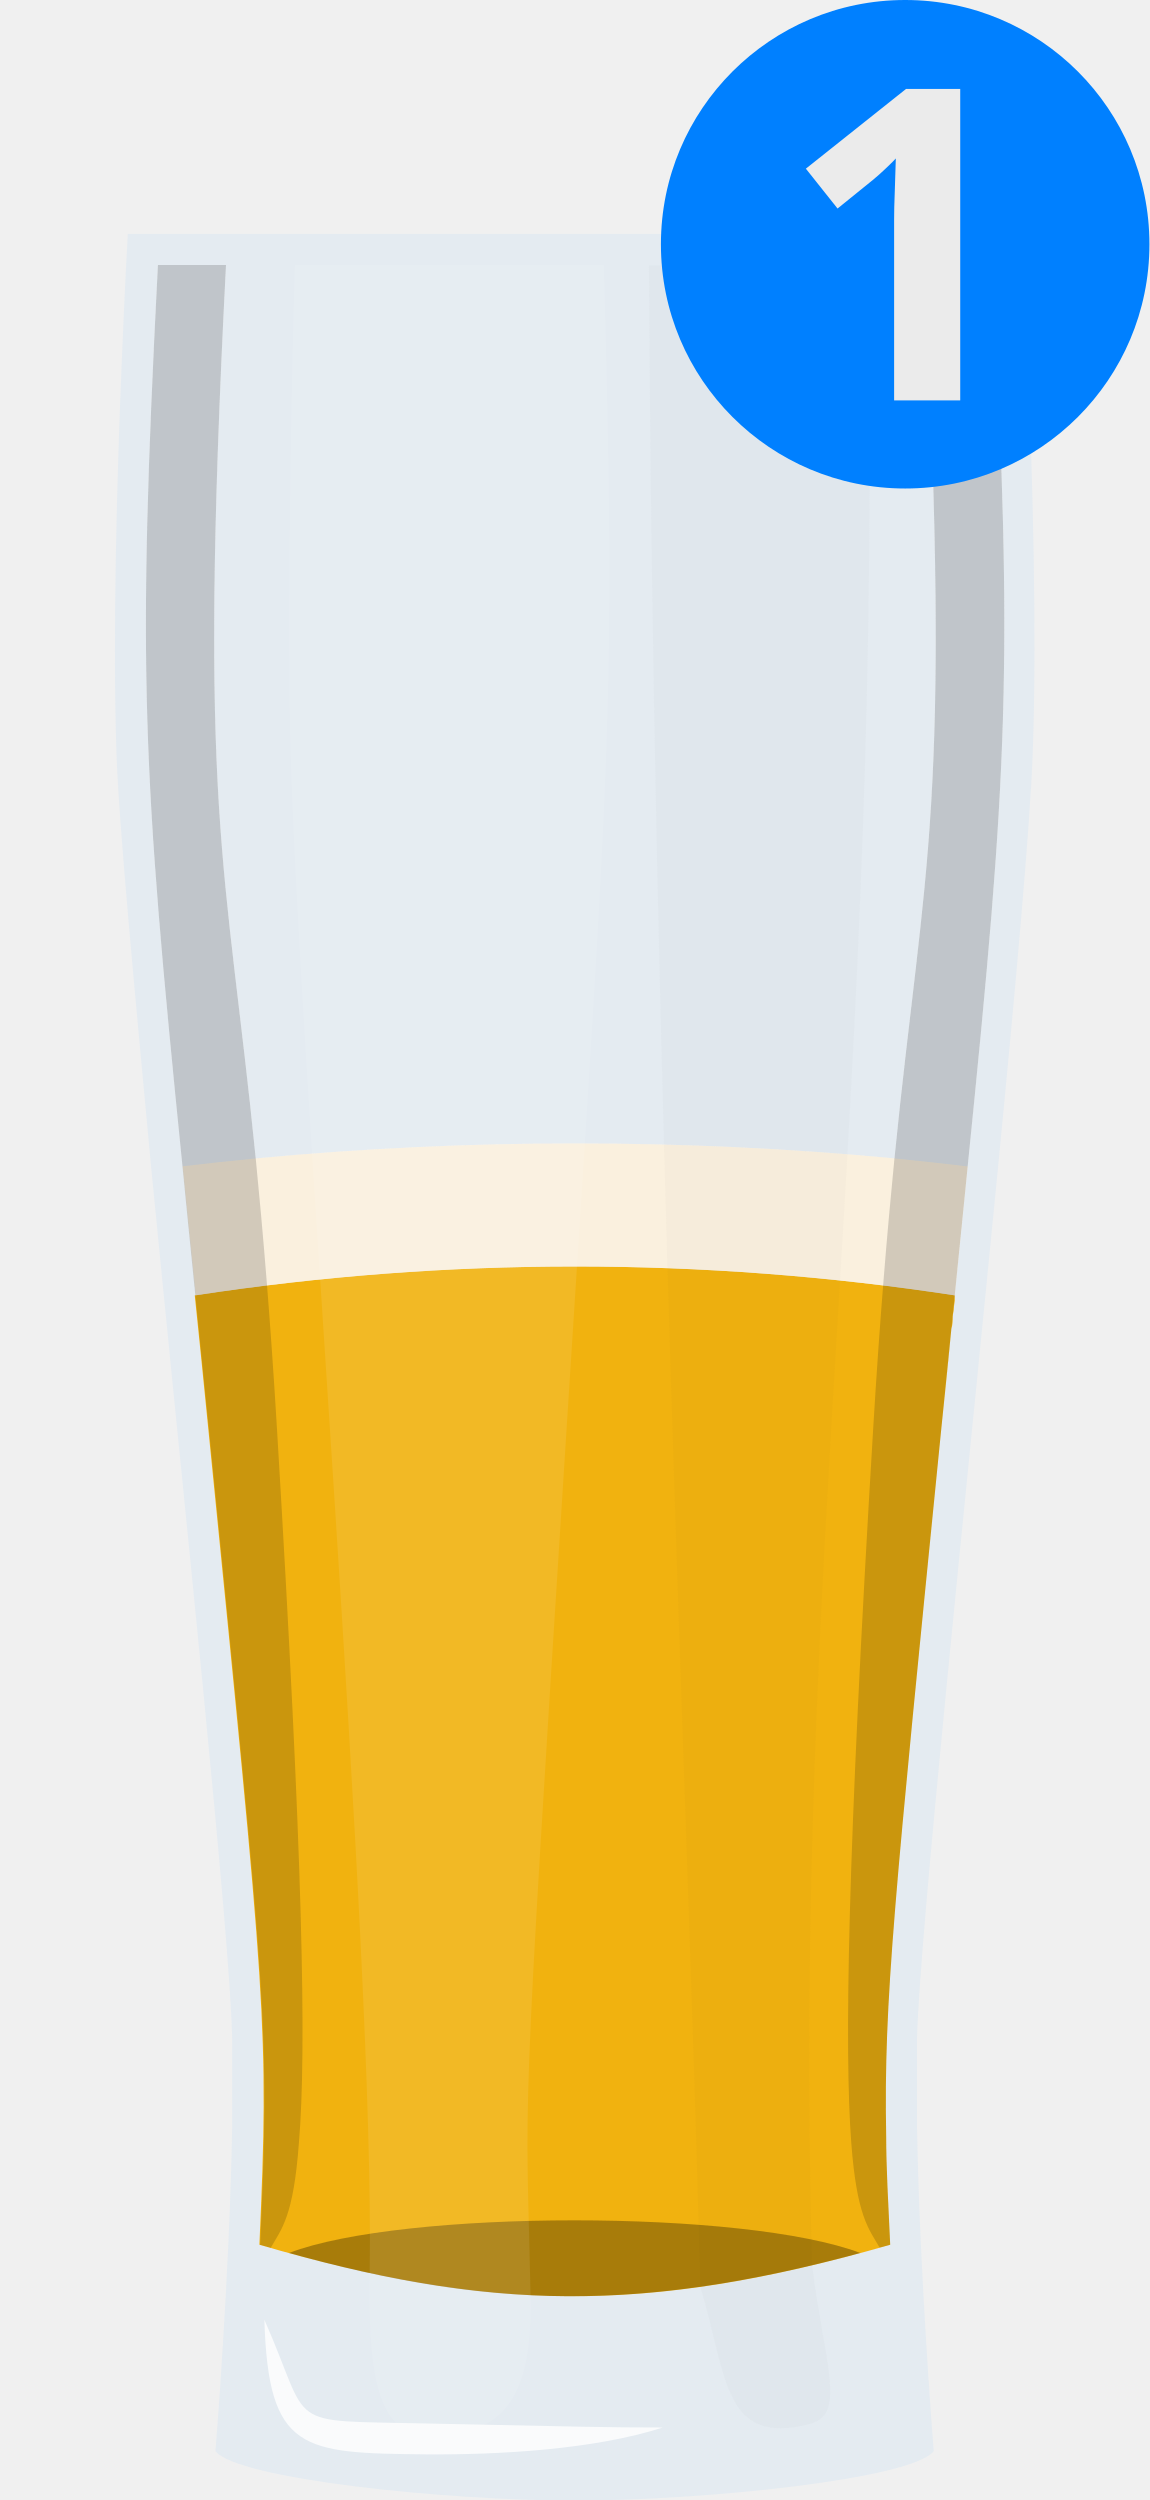
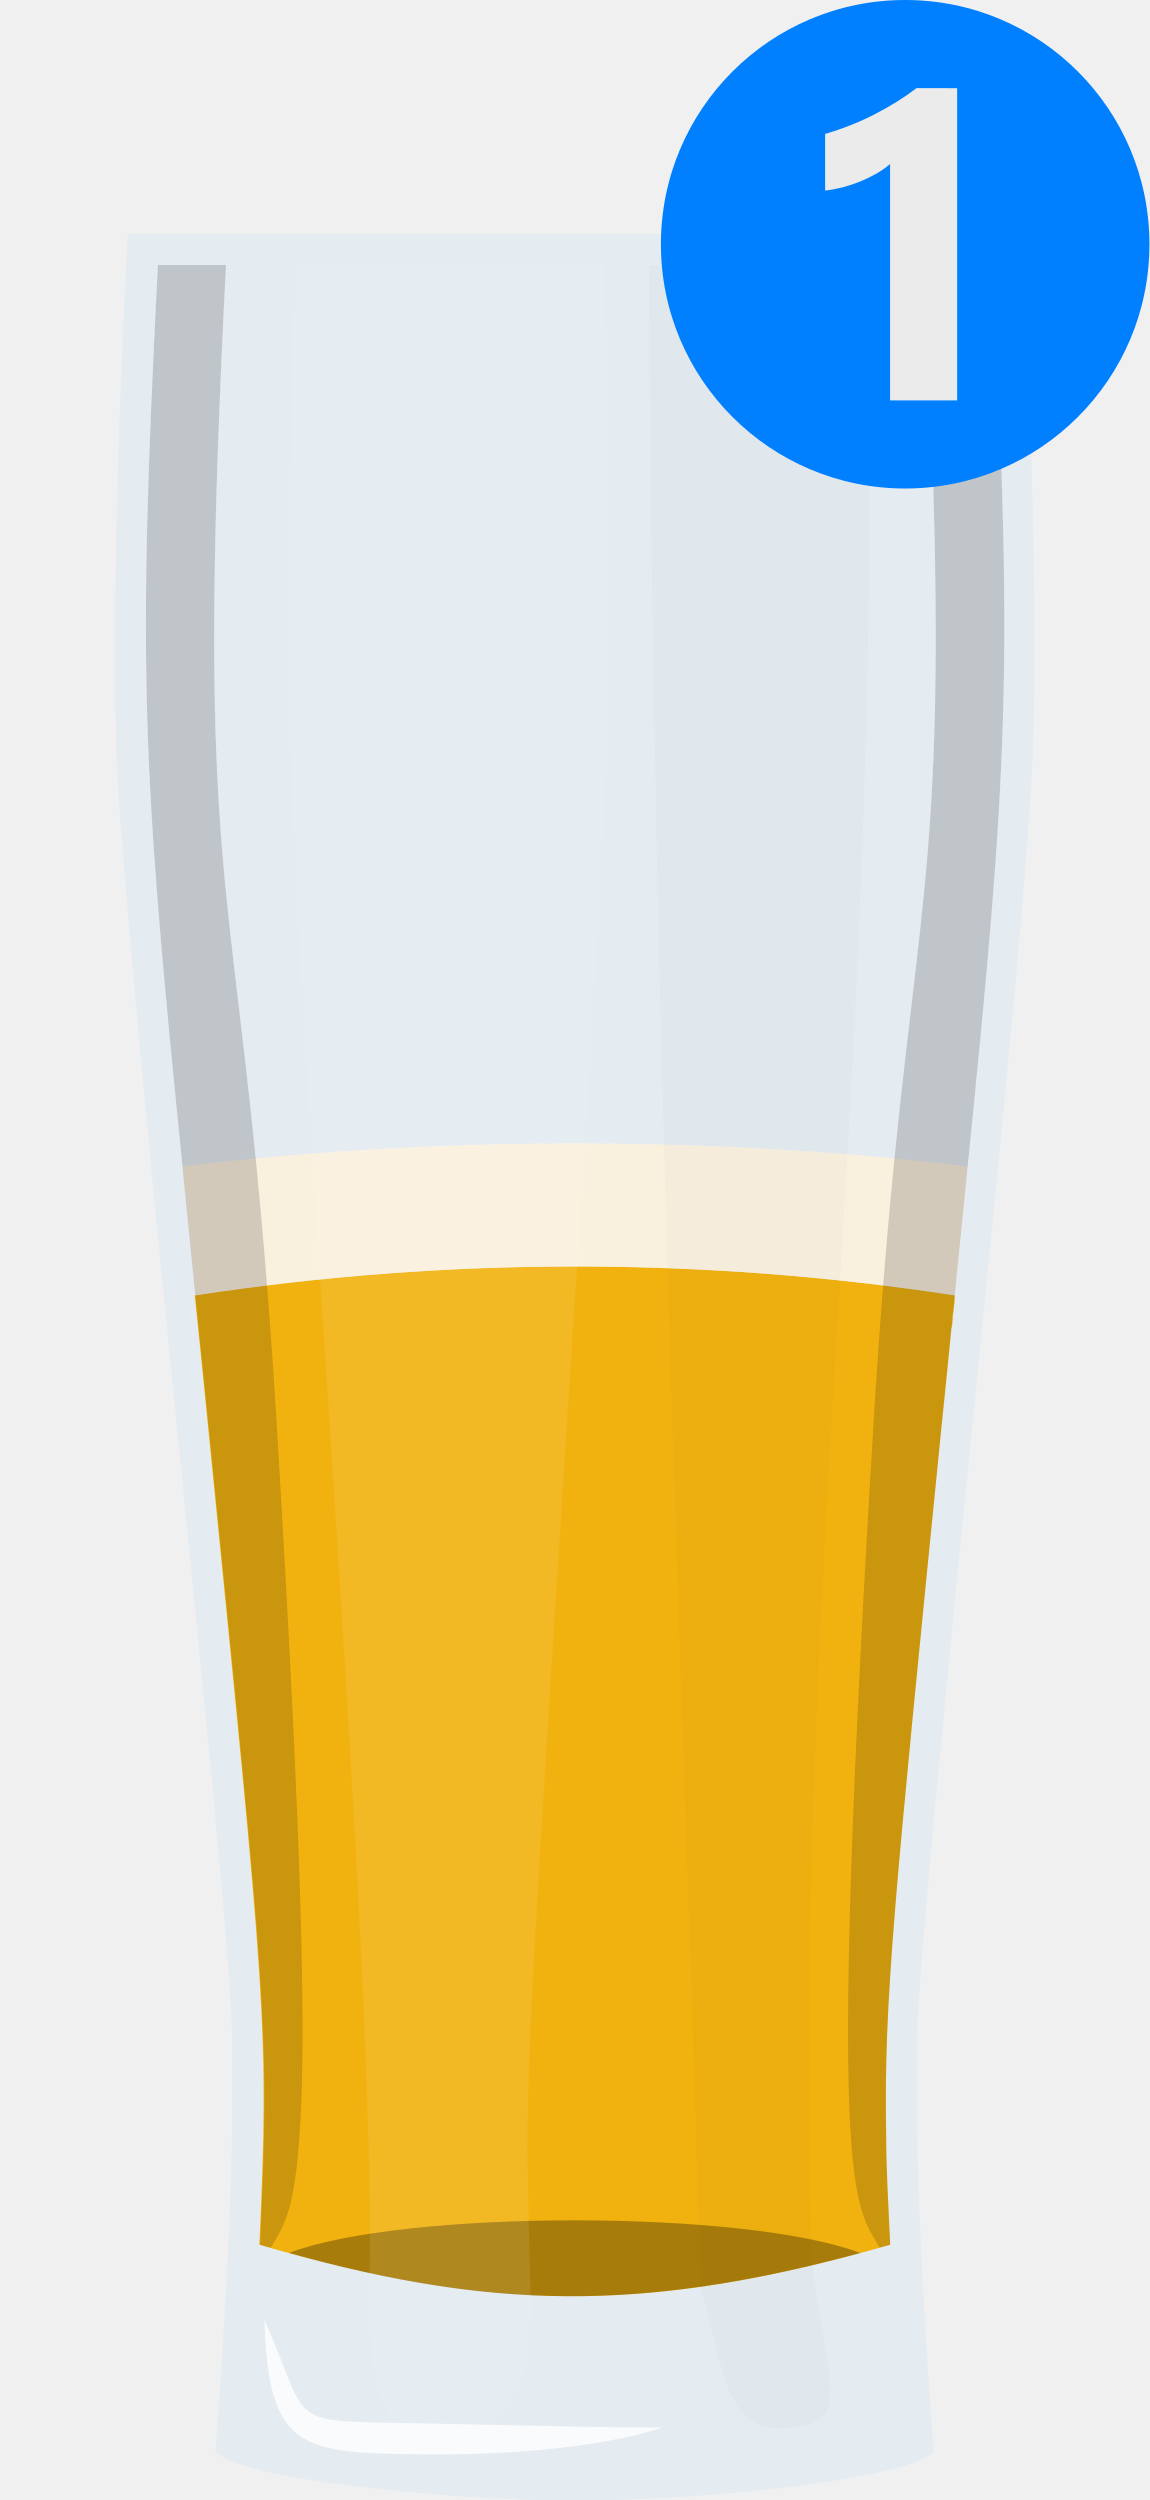
<svg xmlns="http://www.w3.org/2000/svg" viewBox="0 0 40 87" version="1.1" id="svg40" width="40" height="87">
  <defs id="defs4">
    <style id="style2">.cls-1{isolation:isolate;}.cls-2{fill:#e4ebf1;}.cls-3{fill:#c99628;}.cls-4{fill:#b2b2b2;}.cls-11,.cls-5{fill:#fff;}.cls-5{opacity:0.8;}.cls-6{fill:none;}.cls-7{fill:#fff1da;}.cls-8{mix-blend-mode:multiply;}.cls-9{fill:#f2f2f2;}.cls-10{opacity:0.3;}.cls-12{fill:#ccc;}.cls-13{fill:#432100;}</style>
    <style id="style861">.cls-1{isolation:isolate;}.cls-2{fill:#e4ebf1;}.cls-3{fill:#f1b20f;}.cls-4{fill:#fff1da;}.cls-5{fill:#b2b2b2;}.cls-6{mix-blend-mode:multiply;}.cls-7{fill:#f2f2f2;}.cls-8{opacity:0.3;}.cls-11,.cls-9{fill:#fff;}.cls-10{fill:#ccc;}.cls-11{opacity:0.8;}.cls-12{fill:none;}.cls-13{fill:#674019;}</style>
    <style id="style893">.cls-1{isolation:isolate;}.cls-2{fill:#e4ebf1;}.cls-3{fill:none;}.cls-4{fill:#f1b20f;}.cls-5{fill:#fff1da;}.cls-6{fill:#b2b2b2;}.cls-7{mix-blend-mode:multiply;}.cls-8{fill:#f2f2f2;}.cls-9{opacity:0.3;}.cls-10,.cls-12{fill:#fff;}.cls-11{fill:#ccc;}.cls-12{opacity:0.8;}</style>
  </defs>
  <g id="g933" class="cls-1" style="isolation:isolate" transform="matrix(0.6674517,0,0,0.6674517,4.000362,8.141183)">
    <g data-name="Layer 2" id="Layer_2">
      <g data-name="Layer 1" id="Layer_1-2">
        <path id="path897" d="M 47.6,6.78 C 47.43,2.78 47.28,0 47.28,0 H 0.67 C 0.67,0 0.51,2.78 0.35,6.79 0.11,12.56 -0.13,20.87 0.08,27.12 0.21,30.84 1,39.18 1.9,48.8 3.63,66.54 6,88.62 6.11,94.07 c 0,1.46 0,3.06 0,4.7 -0.14,7.86 -0.87,16.83 -0.87,16.83 1.11,1.45 11.94,2.58 18.73,2.58 6.79,0 17.62,-1.13 18.72,-2.58 0,0 -0.73,-9 -0.87,-16.84 0,-1.64 0,-3.24 0,-4.69 0.14,-5.45 2.48,-27.53 4.21,-45.27 0.94,-9.62 1.69,-18 1.82,-21.68 C 48.08,20.87 47.84,12.55 47.6,6.78 Z m -3.14,41.84 c -0.39,3.94 -0.85,8.44 -1.38,13.72 -2.44,24.47 -3,29.79 -2.87,36.79 0,1.7 0.11,3.51 0.21,5.71 l -0.55,0.15 c -0.58,-1 -1.19,-1.64 -1.48,-5.47 a 66.14,66.14 0 0 1 -28.8,0 C 9.31,103.35 8.7,104 8.12,105 l -0.55,-0.15 c 0.09,-2.19 0.17,-4 0.2,-5.69 C 7.91,92.16 7.35,86.85 4.9,62.35 4.37,57.06 3.9,52.56 3.52,48.62 1.43,27.9 1.15,22.8 2.24,1.62 H 5.79 C 4.31,30.3 5.76,32.44 7.34,48.2 a 178.1,178.1 0 0 1 33.3,0 c 1.58,-15.78 3,-17.91 1.55,-46.61 h 3.56 c 1.08,21.21 0.81,26.3 -1.29,47.03 z" class="cls-2" style="fill:#e4ebf1" />
        <path id="path899" d="m 44.46,48.62 c -0.39,3.94 -0.85,8.44 -1.38,13.72 -2.44,24.47 -3,29.79 -2.87,36.79 0,1.7 0.11,3.51 0.21,5.71 l -0.55,0.15 c -0.58,-1 -1.19,-1.64 -1.48,-5.47 a 66.14,66.14 0 0 1 -28.8,0 C 9.31,103.35 8.7,104 8.12,105 l -0.55,-0.15 c 0.09,-2.19 0.17,-4 0.2,-5.69 C 7.91,92.16 7.35,86.85 4.9,62.35 4.37,57.06 3.9,52.56 3.52,48.62 1.43,27.9 1.15,22.8 2.24,1.62 H 5.79 C 4.31,30.3 5.76,32.44 7.34,48.2 a 178.1,178.1 0 0 1 33.3,0 c 1.58,-15.78 3,-17.91 1.55,-46.61 h 3.56 c 1.08,21.21 0.81,26.3 -1.29,47.03 z" class="cls-2" style="fill:#e4ebf1" />
        <path id="path901" d="m 43.79,55.34 a 131,131 0 0 0 -39.59,0 v 0 C 1.48,28.93 1,25 2.2,1.61 H 45.75 C 47,24.94 46.48,28.84 43.79,55.34 Z" class="cls-3" style="fill:none" />
        <path id="path903" d="m 43.78,55.34 c 0,0.36 -0.07,0.73 -0.1,1.1 0,0.21 0,0.42 -0.07,0.63 q -0.16,1.6 -0.33,3.33 c -0.07,0.63 -0.13,1.28 -0.2,1.94 -2.44,24.47 -3,29.79 -2.87,36.79 0,1.71 0.11,3.51 0.21,5.71 -12.86,3.7 -21,3.46 -32.89,0 C 8.04,93.45 7.88,92.52 4.87,62.34 q -0.37,-3.75 -0.71,-7 v 0 a 131,131 0 0 1 39.62,0 z" class="cls-4" style="fill:#f1b20f" />
        <path id="path905" d="m 43.28,60.4 q 0.16,-1.73 0.33,-3.33 c -0.1,1.07 -0.22,2.18 -0.33,3.33 z" class="cls-4" style="fill:#f1b20f" />
        <path id="path907" d="m 43.79,55.34 c 0,0.36 -0.07,0.73 -0.11,1.1 0,-0.37 0.07,-0.74 0.1,-1.1 z" class="cls-4" style="fill:#f1b20f" />
        <path id="path909" d="m 44.46,48.62 c -0.21,2.07 -0.43,4.3 -0.67,6.72 v 0 a 131,131 0 0 0 -39.58,0 C 3.96,52.92 3.74,50.69 3.53,48.61 4.8,48.46 6.08,48.32 7.35,48.2 a 178.1,178.1 0 0 1 33.3,0 c 1.26,0.13 2.53,0.26 3.81,0.42 z" class="cls-5" style="fill:#fff1da" />
        <path id="path911" d="m 38.86,105.27 c -11.52,3.11 -19.38,2.9 -29.79,0 5.93,-2.27 23.82,-2.27 29.79,0 z" class="cls-6" style="fill:#b2b2b2" />
        <g id="g915" class="cls-7" style="mix-blend-mode:multiply">
          <path id="path913" d="m 36.35,105.9 c 0.63,5.07 1.82,7.78 -0.1,8.28 -4.55,1.2 -4.32,-2.4 -5.73,-7.15 C 29.82,80.09 28.07,44.67 27.84,1.64 h 11.42 c 0.81,43.44 -3.95,66.89 -2.91,104.26 z" class="cls-8" style="fill:#f2f2f2" />
        </g>
        <g id="g919" class="cls-9" style="opacity:0.3">
          <path id="path917" d="m 23.5,63.05 c -2.38,37.39 -2.07,33.29 -1.83,44.42 0.11,5.33 -1.38,7.31 -5.18,7.31 -2.41,0 -3.33,-2 -3.21,-8.46 C 13.56,89.56 9.51,42.54 9.13,26 9,18.35 9.2,7.77 9.38,1.61 h 16.11 c 0.63,23.16 0.35,24.71 -1.99,61.44 z" class="cls-10" style="fill:#ffffff" />
        </g>
        <g id="g923" class="cls-7" style="mix-blend-mode:multiply">
          <path id="path921" d="m 44.46,48.62 c -0.39,3.94 -0.85,8.44 -1.38,13.72 -2.44,24.47 -3,29.79 -2.87,36.79 0,1.7 0.11,3.51 0.21,5.71 l -0.55,0.15 c -0.58,-1 -1.19,-1.64 -1.48,-5.47 -0.36,-4.84 -0.21,-14.8 1.14,-37.18 0.35,-5.84 0.74,-10.37 1.11,-14.12 1.58,-15.78 3,-17.91 1.55,-46.61 h 3.56 c 1.08,21.19 0.81,26.28 -1.29,47.01 z" class="cls-11" style="fill:#cccccc" />
        </g>
        <g id="g927" class="cls-7" style="mix-blend-mode:multiply">
          <path id="path925" d="M 9.59,99.54 C 9.31,103.35 8.7,104 8.12,105 l -0.55,-0.15 c 0.09,-2.19 0.17,-4 0.2,-5.69 C 7.91,92.16 7.35,86.85 4.9,62.35 4.37,57.06 3.9,52.56 3.52,48.62 1.43,27.9 1.15,22.8 2.24,1.62 H 5.79 C 4.31,30.3 5.76,32.44 7.34,48.2 7.71,51.95 8.1,56.49 8.45,62.34 9.8,84.75 10,94.71 9.59,99.54 Z" class="cls-11" style="fill:#cccccc" />
        </g>
        <path id="path929" d="m 7.79,108.75 c 2.54,5.75 0.85,5.23 8.43,5.41 8.17,0.17 9.39,0.21 12.34,0.21 C 25,115.52 20,115.8 16.2,115.77 9.76,115.7 8,115.65 7.79,108.75 Z" class="cls-12" style="opacity:0.8;fill:#ffffff" />
      </g>
    </g>
  </g>
  <g id="g1520" transform="matrix(0.7589286,0,0,0.7589286,-144.4196,-225.8571)">
    <circle style="fill:#0080ff" id="path1269" class="st0" cx="231.8" cy="308.8" r="11.2" />
-     <text style="font-size:20px;font-family:SegoeUI-Bold;fill:#ebebeb" transform="translate(226.0586,315.959)" class="st1 st2 st3" id="text1518">
-       <tspan style="font-style:normal;font-variant:normal;font-weight:bold;font-stretch:normal;font-family:'Segoe UI';-inkscape-font-specification:'Segoe UI Bold'" id="tspan1641">1</tspan>
-     </text>
+     <g aria-label="1" transform="translate(226.0586,315.959)" style="font-size:20px;font-family:SegoeUI-Bold;fill:#ebebeb" id="text1518">
+       <path d="M 8.125,-14.316 V 0 H 5.049 v -10.84 q -0.254,0.225 -0.605,0.43 -0.342,0.195 -0.732,0.361 -0.391,0.156 -0.811,0.273 -0.42,0.107 -0.83,0.156 v -2.598 q 1.201,-0.352 2.266,-0.898 1.064,-0.547 1.924,-1.201 z" style="font-style:normal;font-variant:normal;font-weight:bold;font-stretch:normal;font-family:'Segoe UI';-inkscape-font-specification:'Segoe UI Bold'" id="path838" />
+     </g>
  </g>
</svg>
